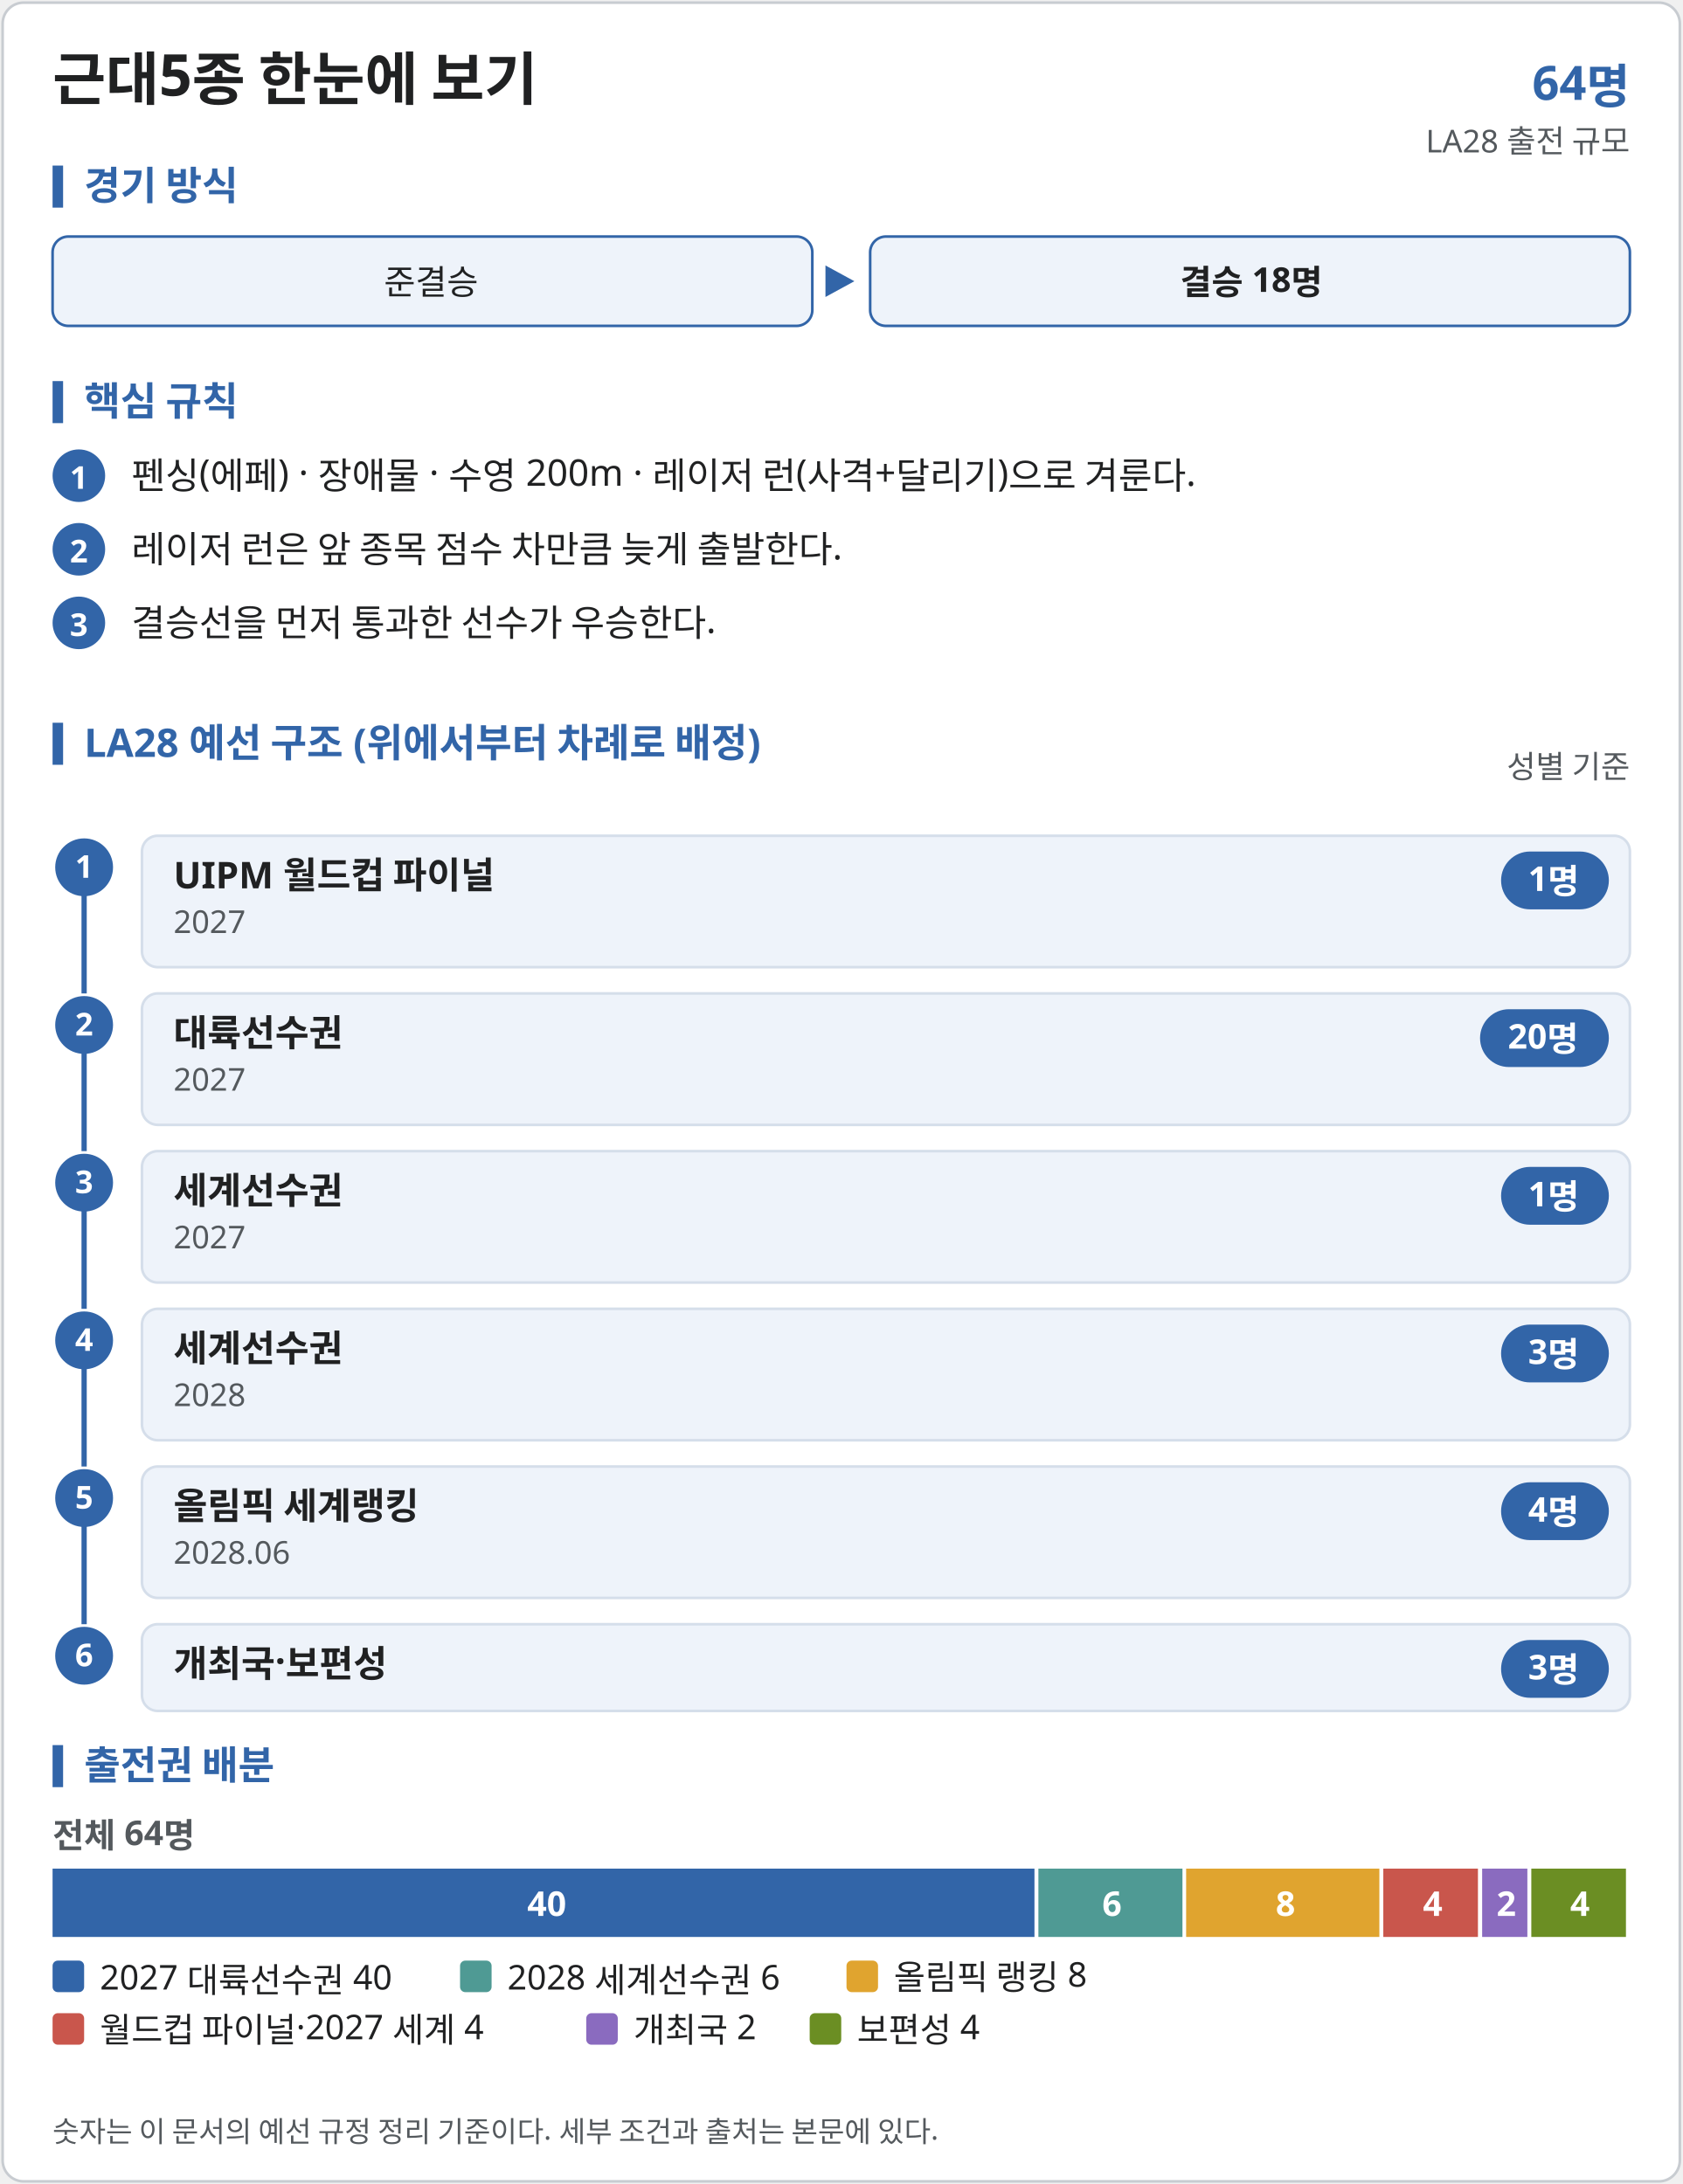
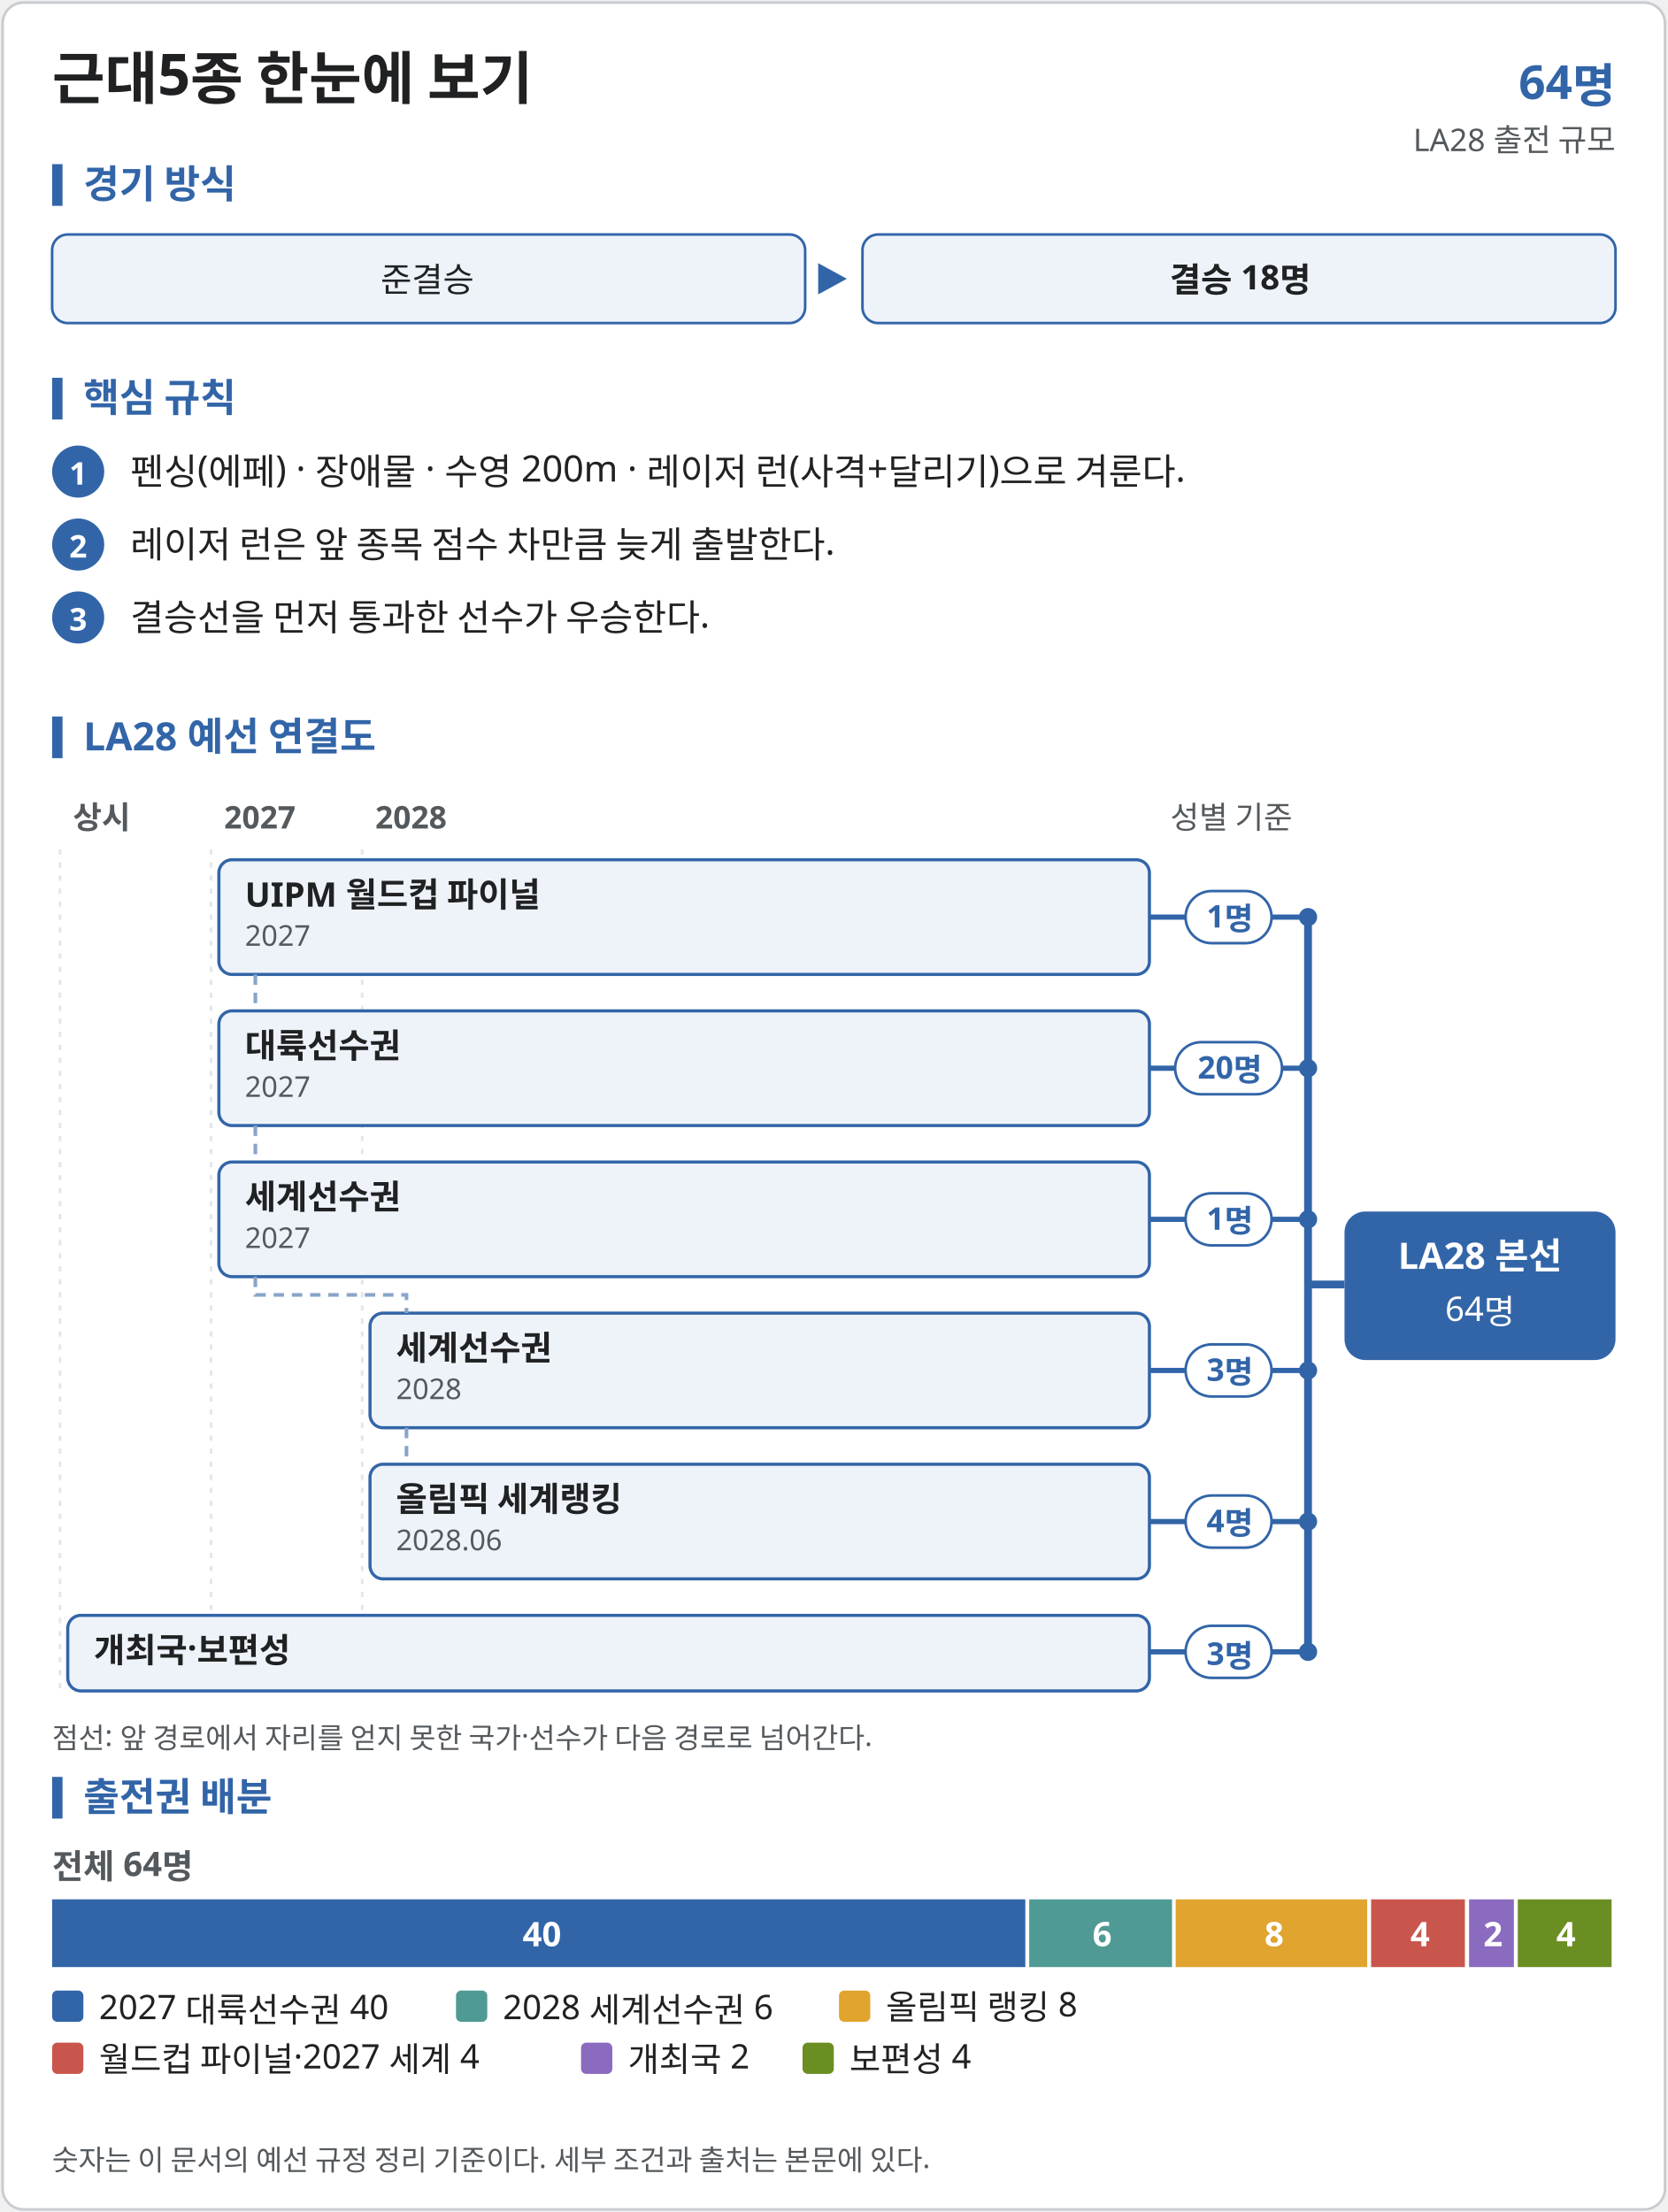
- <svg xmlns="http://www.w3.org/2000/svg" viewBox="0 0 640 831" width="640" height="831" role="img" aria-label="근대5종 한눈에 보기" font-family="'Malgun Gothic','Apple SD Gothic Neo','Noto Sans KR',sans-serif">
-   <rect x="1" y="1" width="638" height="829" rx="8" fill="#fff" stroke="#c8ccd1" />
+ <svg xmlns="http://www.w3.org/2000/svg" viewBox="0 0 640 849" width="640" height="849" role="img" aria-label="근대5종 한눈에 보기" font-family="'Malgun Gothic','Apple SD Gothic Neo','Noto Sans KR',sans-serif">
+   <rect x="1" y="1" width="638" height="847" rx="8" fill="#fff" stroke="#c8ccd1" />
  <text x="20" y="38" font-size="22" fill="#202122" font-weight="bold" text-anchor="start">근대5종 한눈에 보기</text>
  <text x="620" y="38" font-size="18" fill="#3265a8" font-weight="bold" text-anchor="end">64명</text>
  <text x="620" y="58" font-size="12" fill="#54595d" font-weight="normal" text-anchor="end">LA28 출전 규모</text>
  <rect x="20" y="63" width="4" height="16" fill="#3265a8" />
  <text x="32" y="76" font-size="15" fill="#3265a8" font-weight="bold" text-anchor="start">경기 방식</text>
  <rect x="20" y="90" width="289" height="34" rx="6" fill="#eef3fa" stroke="#3265a8" />
  <text x="164" y="112" font-size="13" fill="#202122" font-weight="normal" text-anchor="middle">준결승</text>
  <path d="M314 101 L325 107 L314 113" fill="#3265a8" />
  <rect x="331" y="90" width="289" height="34" rx="6" fill="#eef3fa" stroke="#3265a8" />
  <text x="476" y="112" font-size="13" fill="#202122" font-weight="bold" text-anchor="middle">결승 18명</text>
  <rect x="20" y="145" width="4" height="16" fill="#3265a8" />
  <text x="32" y="158" font-size="15" fill="#3265a8" font-weight="bold" text-anchor="start">핵심 규칙</text>
  <circle cx="30" cy="181" r="10" fill="#3265a8" />
  <text x="30" y="186" font-size="12" fill="#fff" font-weight="bold" text-anchor="middle">1</text>
  <text x="50" y="186" font-size="14" fill="#202122" font-weight="normal" text-anchor="start">펜싱(에페) · 장애물 · 수영 200m · 레이저 런(사격+달리기)으로 겨룬다.</text>
  <circle cx="30" cy="209" r="10" fill="#3265a8" />
  <text x="30" y="214" font-size="12" fill="#fff" font-weight="bold" text-anchor="middle">2</text>
  <text x="50" y="214" font-size="14" fill="#202122" font-weight="normal" text-anchor="start">레이저 런은 앞 종목 점수 차만큼 늦게 출발한다.</text>
  <circle cx="30" cy="237" r="10" fill="#3265a8" />
  <text x="30" y="242" font-size="12" fill="#fff" font-weight="bold" text-anchor="middle">3</text>
  <text x="50" y="242" font-size="14" fill="#202122" font-weight="normal" text-anchor="start">결승선을 먼저 통과한 선수가 우승한다.</text>
  <rect x="20" y="275" width="4" height="16" fill="#3265a8" />
-   <text x="32" y="288" font-size="15" fill="#3265a8" font-weight="bold" text-anchor="start">LA28 예선 구조 (위에서부터 차례로 배정)</text>
-   <text x="620" y="296" font-size="12" fill="#54595d" font-weight="normal" text-anchor="end">성별 기준</text>
-   <line x1="32" y1="330" x2="32" y2="378" stroke="#3265a8" stroke-width="2" />
-   <circle cx="32" cy="330" r="11" fill="#3265a8" />
-   <text x="32" y="334" font-size="12" fill="#fff" font-weight="bold" text-anchor="middle">1</text>
-   <rect x="54" y="318" width="566" height="50" rx="6" fill="#eef3fa" stroke="#d5deea" />
-   <text x="66" y="338" font-size="14" fill="#202122" font-weight="bold" text-anchor="start">UIPM 월드컵 파이널</text>
-   <rect x="571" y="324" width="41" height="22" rx="11" fill="#3265a8" />
-   <text x="591" y="339" font-size="13" fill="#fff" font-weight="bold" text-anchor="middle">1명</text>
-   <text x="66" y="355" font-size="12" fill="#54595d" font-weight="normal" text-anchor="start">2027</text>
-   <line x1="32" y1="390" x2="32" y2="438" stroke="#3265a8" stroke-width="2" />
-   <circle cx="32" cy="390" r="11" fill="#3265a8" />
-   <text x="32" y="394" font-size="12" fill="#fff" font-weight="bold" text-anchor="middle">2</text>
-   <rect x="54" y="378" width="566" height="50" rx="6" fill="#eef3fa" stroke="#d5deea" />
-   <text x="66" y="398" font-size="14" fill="#202122" font-weight="bold" text-anchor="start">대륙선수권</text>
-   <rect x="563" y="384" width="49" height="22" rx="11" fill="#3265a8" />
-   <text x="587" y="399" font-size="13" fill="#fff" font-weight="bold" text-anchor="middle">20명</text>
-   <text x="66" y="415" font-size="12" fill="#54595d" font-weight="normal" text-anchor="start">2027</text>
-   <line x1="32" y1="450" x2="32" y2="498" stroke="#3265a8" stroke-width="2" />
-   <circle cx="32" cy="450" r="11" fill="#3265a8" />
-   <text x="32" y="454" font-size="12" fill="#fff" font-weight="bold" text-anchor="middle">3</text>
-   <rect x="54" y="438" width="566" height="50" rx="6" fill="#eef3fa" stroke="#d5deea" />
-   <text x="66" y="458" font-size="14" fill="#202122" font-weight="bold" text-anchor="start">세계선수권</text>
-   <rect x="571" y="444" width="41" height="22" rx="11" fill="#3265a8" />
-   <text x="591" y="459" font-size="13" fill="#fff" font-weight="bold" text-anchor="middle">1명</text>
-   <text x="66" y="475" font-size="12" fill="#54595d" font-weight="normal" text-anchor="start">2027</text>
-   <line x1="32" y1="510" x2="32" y2="558" stroke="#3265a8" stroke-width="2" />
-   <circle cx="32" cy="510" r="11" fill="#3265a8" />
-   <text x="32" y="514" font-size="12" fill="#fff" font-weight="bold" text-anchor="middle">4</text>
-   <rect x="54" y="498" width="566" height="50" rx="6" fill="#eef3fa" stroke="#d5deea" />
-   <text x="66" y="518" font-size="14" fill="#202122" font-weight="bold" text-anchor="start">세계선수권</text>
-   <rect x="571" y="504" width="41" height="22" rx="11" fill="#3265a8" />
-   <text x="591" y="519" font-size="13" fill="#fff" font-weight="bold" text-anchor="middle">3명</text>
-   <text x="66" y="535" font-size="12" fill="#54595d" font-weight="normal" text-anchor="start">2028</text>
-   <line x1="32" y1="570" x2="32" y2="618" stroke="#3265a8" stroke-width="2" />
-   <circle cx="32" cy="570" r="11" fill="#3265a8" />
-   <text x="32" y="574" font-size="12" fill="#fff" font-weight="bold" text-anchor="middle">5</text>
-   <rect x="54" y="558" width="566" height="50" rx="6" fill="#eef3fa" stroke="#d5deea" />
-   <text x="66" y="578" font-size="14" fill="#202122" font-weight="bold" text-anchor="start">올림픽 세계랭킹</text>
-   <rect x="571" y="564" width="41" height="22" rx="11" fill="#3265a8" />
-   <text x="591" y="579" font-size="13" fill="#fff" font-weight="bold" text-anchor="middle">4명</text>
-   <text x="66" y="595" font-size="12" fill="#54595d" font-weight="normal" text-anchor="start">2028.06</text>
-   <circle cx="32" cy="630" r="11" fill="#3265a8" />
-   <text x="32" y="634" font-size="12" fill="#fff" font-weight="bold" text-anchor="middle">6</text>
-   <rect x="54" y="618" width="566" height="33" rx="6" fill="#eef3fa" stroke="#d5deea" />
-   <text x="66" y="638" font-size="14" fill="#202122" font-weight="bold" text-anchor="start">개최국·보편성</text>
-   <rect x="571" y="624" width="41" height="22" rx="11" fill="#3265a8" />
-   <text x="591" y="639" font-size="13" fill="#fff" font-weight="bold" text-anchor="middle">3명</text>
-   <rect x="20" y="664" width="4" height="16" fill="#3265a8" />
-   <text x="32" y="677" font-size="15" fill="#3265a8" font-weight="bold" text-anchor="start">출전권 배분</text>
-   <text x="20" y="703" font-size="13" fill="#54595d" font-weight="bold" text-anchor="start">전체 64명</text>
-   <rect x="20.0" y="711" width="373.5" height="26" fill="#3265a8" />
-   <text x="208" y="729" font-size="13" fill="#fff" font-weight="bold" text-anchor="middle">40</text>
-   <rect x="395.0" y="711" width="54.8" height="26" fill="#4f9a94" />
-   <text x="423" y="729" font-size="13" fill="#fff" font-weight="bold" text-anchor="middle">6</text>
-   <rect x="451.2" y="711" width="73.5" height="26" fill="#e0a42f" />
-   <text x="489" y="729" font-size="13" fill="#fff" font-weight="bold" text-anchor="middle">8</text>
-   <rect x="526.2" y="711" width="36.0" height="26" fill="#c9564c" />
-   <text x="545" y="729" font-size="13" fill="#fff" font-weight="bold" text-anchor="middle">4</text>
-   <rect x="563.8" y="711" width="17.2" height="26" fill="#8a6bbf" />
-   <text x="573" y="729" font-size="13" fill="#fff" font-weight="bold" text-anchor="middle">2</text>
-   <rect x="582.5" y="711" width="36.0" height="26" fill="#6b8e23" />
-   <text x="601" y="729" font-size="13" fill="#fff" font-weight="bold" text-anchor="middle">4</text>
-   <rect x="20" y="746" width="12" height="12" rx="2" fill="#3265a8" />
-   <text x="38" y="757" font-size="13" fill="#202122" font-weight="normal" text-anchor="start">2027 대륙선수권 40</text>
-   <rect x="175" y="746" width="12" height="12" rx="2" fill="#4f9a94" />
-   <text x="193" y="757" font-size="13" fill="#202122" font-weight="normal" text-anchor="start">2028 세계선수권 6</text>
-   <rect x="322" y="746" width="12" height="12" rx="2" fill="#e0a42f" />
-   <text x="340" y="757" font-size="13" fill="#202122" font-weight="normal" text-anchor="start">올림픽 랭킹 8</text>
-   <rect x="20" y="766" width="12" height="12" rx="2" fill="#c9564c" />
-   <text x="38" y="777" font-size="13" fill="#202122" font-weight="normal" text-anchor="start">월드컵 파이널·2027 세계 4</text>
-   <rect x="223" y="766" width="12" height="12" rx="2" fill="#8a6bbf" />
-   <text x="241" y="777" font-size="13" fill="#202122" font-weight="normal" text-anchor="start">개최국 2</text>
-   <rect x="308" y="766" width="12" height="12" rx="2" fill="#6b8e23" />
-   <text x="326" y="777" font-size="13" fill="#202122" font-weight="normal" text-anchor="start">보편성 4</text>
-   <text x="20" y="815" font-size="11" fill="#54595d" font-weight="normal" text-anchor="start">숫자는 이 문서의 예선 규정 정리 기준이다. 세부 조건과 출처는 본문에 있다.</text>
+   <text x="32" y="288" font-size="15" fill="#3265a8" font-weight="bold" text-anchor="start">LA28 예선 연결도</text>
+   <line x1="23" y1="326" x2="23" y2="649" stroke="#e3e6ea" stroke-dasharray="2 3" />
+   <line x1="81" y1="326" x2="81" y2="649" stroke="#e3e6ea" stroke-dasharray="2 3" />
+   <line x1="139" y1="326" x2="139" y2="649" stroke="#e3e6ea" stroke-dasharray="2 3" />
+   <text x="28" y="318" font-size="12" fill="#54595d" font-weight="bold" text-anchor="start">상시</text>
+   <text x="86" y="318" font-size="12" fill="#54595d" font-weight="bold" text-anchor="start">2027</text>
+   <text x="144" y="318" font-size="12" fill="#54595d" font-weight="bold" text-anchor="start">2028</text>
+   <text x="496" y="318" font-size="12" fill="#54595d" font-weight="normal" text-anchor="end">성별 기준</text>
+   <rect x="84" y="330" width="357.12" height="44" rx="5" fill="#eef3fa" stroke="#3265a8" stroke-width="1.2" />
+   <text x="94" y="348" font-size="13" fill="#202122" font-weight="bold" text-anchor="start">UIPM 월드컵 파이널</text>
+   <text x="94" y="363" font-size="11" fill="#54595d" font-weight="normal" text-anchor="start">2027</text>
+   <rect x="84" y="388" width="357.12" height="44" rx="5" fill="#eef3fa" stroke="#3265a8" stroke-width="1.2" />
+   <text x="94" y="406" font-size="13" fill="#202122" font-weight="bold" text-anchor="start">대륙선수권</text>
+   <text x="94" y="421" font-size="11" fill="#54595d" font-weight="normal" text-anchor="start">2027</text>
+   <rect x="84" y="446" width="357.12" height="44" rx="5" fill="#eef3fa" stroke="#3265a8" stroke-width="1.2" />
+   <text x="94" y="464" font-size="13" fill="#202122" font-weight="bold" text-anchor="start">세계선수권</text>
+   <text x="94" y="479" font-size="11" fill="#54595d" font-weight="normal" text-anchor="start">2027</text>
+   <rect x="142" y="504" width="299.12" height="44" rx="5" fill="#eef3fa" stroke="#3265a8" stroke-width="1.2" />
+   <text x="152" y="522" font-size="13" fill="#202122" font-weight="bold" text-anchor="start">세계선수권</text>
+   <text x="152" y="537" font-size="11" fill="#54595d" font-weight="normal" text-anchor="start">2028</text>
+   <rect x="142" y="562" width="299.12" height="44" rx="5" fill="#eef3fa" stroke="#3265a8" stroke-width="1.2" />
+   <text x="152" y="580" font-size="13" fill="#202122" font-weight="bold" text-anchor="start">올림픽 세계랭킹</text>
+   <text x="152" y="595" font-size="11" fill="#54595d" font-weight="normal" text-anchor="start">2028.06</text>
+   <rect x="26" y="620" width="415.12" height="29" rx="5" fill="#eef3fa" stroke="#3265a8" stroke-width="1.2" />
+   <text x="36" y="638" font-size="13" fill="#202122" font-weight="bold" text-anchor="start">개최국·보편성</text>
+   <path d="M98 374 V381 H98 V388" fill="none" stroke="#8aa4c8" stroke-width="1.4" stroke-dasharray="4 3" />
+   <path d="M98 432 V439 H98 V446" fill="none" stroke="#8aa4c8" stroke-width="1.4" stroke-dasharray="4 3" />
+   <path d="M98 490 V497 H156 V504" fill="none" stroke="#8aa4c8" stroke-width="1.4" stroke-dasharray="4 3" />
+   <path d="M156 548 V555 H156 V562" fill="none" stroke="#8aa4c8" stroke-width="1.4" stroke-dasharray="4 3" />
+   <line x1="441.12" y1="352" x2="502" y2="352" stroke="#3265a8" stroke-width="2" />
+   <circle cx="502" cy="352" r="3.5" fill="#3265a8" />
+   <rect x="455" y="342" width="33" height="20" rx="10" fill="#fff" stroke="#3265a8" />
+   <text x="472" y="356" font-size="12" fill="#3265a8" font-weight="bold" text-anchor="middle">1명</text>
+   <line x1="441.12" y1="410" x2="502" y2="410" stroke="#3265a8" stroke-width="2" />
+   <circle cx="502" cy="410" r="3.5" fill="#3265a8" />
+   <rect x="451" y="400" width="41" height="20" rx="10" fill="#fff" stroke="#3265a8" />
+   <text x="472" y="414" font-size="12" fill="#3265a8" font-weight="bold" text-anchor="middle">20명</text>
+   <line x1="441.12" y1="468" x2="502" y2="468" stroke="#3265a8" stroke-width="2" />
+   <circle cx="502" cy="468" r="3.5" fill="#3265a8" />
+   <rect x="455" y="458" width="33" height="20" rx="10" fill="#fff" stroke="#3265a8" />
+   <text x="472" y="472" font-size="12" fill="#3265a8" font-weight="bold" text-anchor="middle">1명</text>
+   <line x1="441.12" y1="526" x2="502" y2="526" stroke="#3265a8" stroke-width="2" />
+   <circle cx="502" cy="526" r="3.5" fill="#3265a8" />
+   <rect x="455" y="516" width="33" height="20" rx="10" fill="#fff" stroke="#3265a8" />
+   <text x="472" y="530" font-size="12" fill="#3265a8" font-weight="bold" text-anchor="middle">3명</text>
+   <line x1="441.12" y1="584" x2="502" y2="584" stroke="#3265a8" stroke-width="2" />
+   <circle cx="502" cy="584" r="3.5" fill="#3265a8" />
+   <rect x="455" y="574" width="33" height="20" rx="10" fill="#fff" stroke="#3265a8" />
+   <text x="472" y="588" font-size="12" fill="#3265a8" font-weight="bold" text-anchor="middle">4명</text>
+   <line x1="441.12" y1="634" x2="502" y2="634" stroke="#3265a8" stroke-width="2" />
+   <circle cx="502" cy="634" r="3.5" fill="#3265a8" />
+   <rect x="455" y="624" width="33" height="20" rx="10" fill="#fff" stroke="#3265a8" />
+   <text x="472" y="639" font-size="12" fill="#3265a8" font-weight="bold" text-anchor="middle">3명</text>
+   <line x1="502" y1="352" x2="502" y2="634" stroke="#3265a8" stroke-width="3" />
+   <line x1="502" y1="493" x2="516" y2="493" stroke="#3265a8" stroke-width="3" />
+   <rect x="516" y="465" width="104" height="57" rx="8" fill="#3265a8" />
+   <text x="568" y="487" font-size="14" fill="#fff" font-weight="bold" text-anchor="middle">LA28 본선</text>
+   <text x="568" y="507" font-size="13" fill="#fff" font-weight="normal" text-anchor="middle">64명</text>
+   <text x="20" y="671" font-size="11" fill="#54595d" font-weight="normal" text-anchor="start">점선: 앞 경로에서 자리를 얻지 못한 국가·선수가 다음 경로로 넘어간다.</text>
+   <rect x="20" y="682" width="4" height="16" fill="#3265a8" />
+   <text x="32" y="695" font-size="15" fill="#3265a8" font-weight="bold" text-anchor="start">출전권 배분</text>
+   <text x="20" y="721" font-size="13" fill="#54595d" font-weight="bold" text-anchor="start">전체 64명</text>
+   <rect x="20.0" y="729" width="373.5" height="26" fill="#3265a8" />
+   <text x="208" y="747" font-size="13" fill="#fff" font-weight="bold" text-anchor="middle">40</text>
+   <rect x="395.0" y="729" width="54.8" height="26" fill="#4f9a94" />
+   <text x="423" y="747" font-size="13" fill="#fff" font-weight="bold" text-anchor="middle">6</text>
+   <rect x="451.2" y="729" width="73.5" height="26" fill="#e0a42f" />
+   <text x="489" y="747" font-size="13" fill="#fff" font-weight="bold" text-anchor="middle">8</text>
+   <rect x="526.2" y="729" width="36.0" height="26" fill="#c9564c" />
+   <text x="545" y="747" font-size="13" fill="#fff" font-weight="bold" text-anchor="middle">4</text>
+   <rect x="563.8" y="729" width="17.2" height="26" fill="#8a6bbf" />
+   <text x="573" y="747" font-size="13" fill="#fff" font-weight="bold" text-anchor="middle">2</text>
+   <rect x="582.5" y="729" width="36.0" height="26" fill="#6b8e23" />
+   <text x="601" y="747" font-size="13" fill="#fff" font-weight="bold" text-anchor="middle">4</text>
+   <rect x="20" y="764" width="12" height="12" rx="2" fill="#3265a8" />
+   <text x="38" y="775" font-size="13" fill="#202122" font-weight="normal" text-anchor="start">2027 대륙선수권 40</text>
+   <rect x="175" y="764" width="12" height="12" rx="2" fill="#4f9a94" />
+   <text x="193" y="775" font-size="13" fill="#202122" font-weight="normal" text-anchor="start">2028 세계선수권 6</text>
+   <rect x="322" y="764" width="12" height="12" rx="2" fill="#e0a42f" />
+   <text x="340" y="775" font-size="13" fill="#202122" font-weight="normal" text-anchor="start">올림픽 랭킹 8</text>
+   <rect x="20" y="784" width="12" height="12" rx="2" fill="#c9564c" />
+   <text x="38" y="795" font-size="13" fill="#202122" font-weight="normal" text-anchor="start">월드컵 파이널·2027 세계 4</text>
+   <rect x="223" y="784" width="12" height="12" rx="2" fill="#8a6bbf" />
+   <text x="241" y="795" font-size="13" fill="#202122" font-weight="normal" text-anchor="start">개최국 2</text>
+   <rect x="308" y="784" width="12" height="12" rx="2" fill="#6b8e23" />
+   <text x="326" y="795" font-size="13" fill="#202122" font-weight="normal" text-anchor="start">보편성 4</text>
+   <text x="20" y="833" font-size="11" fill="#54595d" font-weight="normal" text-anchor="start">숫자는 이 문서의 예선 규정 정리 기준이다. 세부 조건과 출처는 본문에 있다.</text>
</svg>
